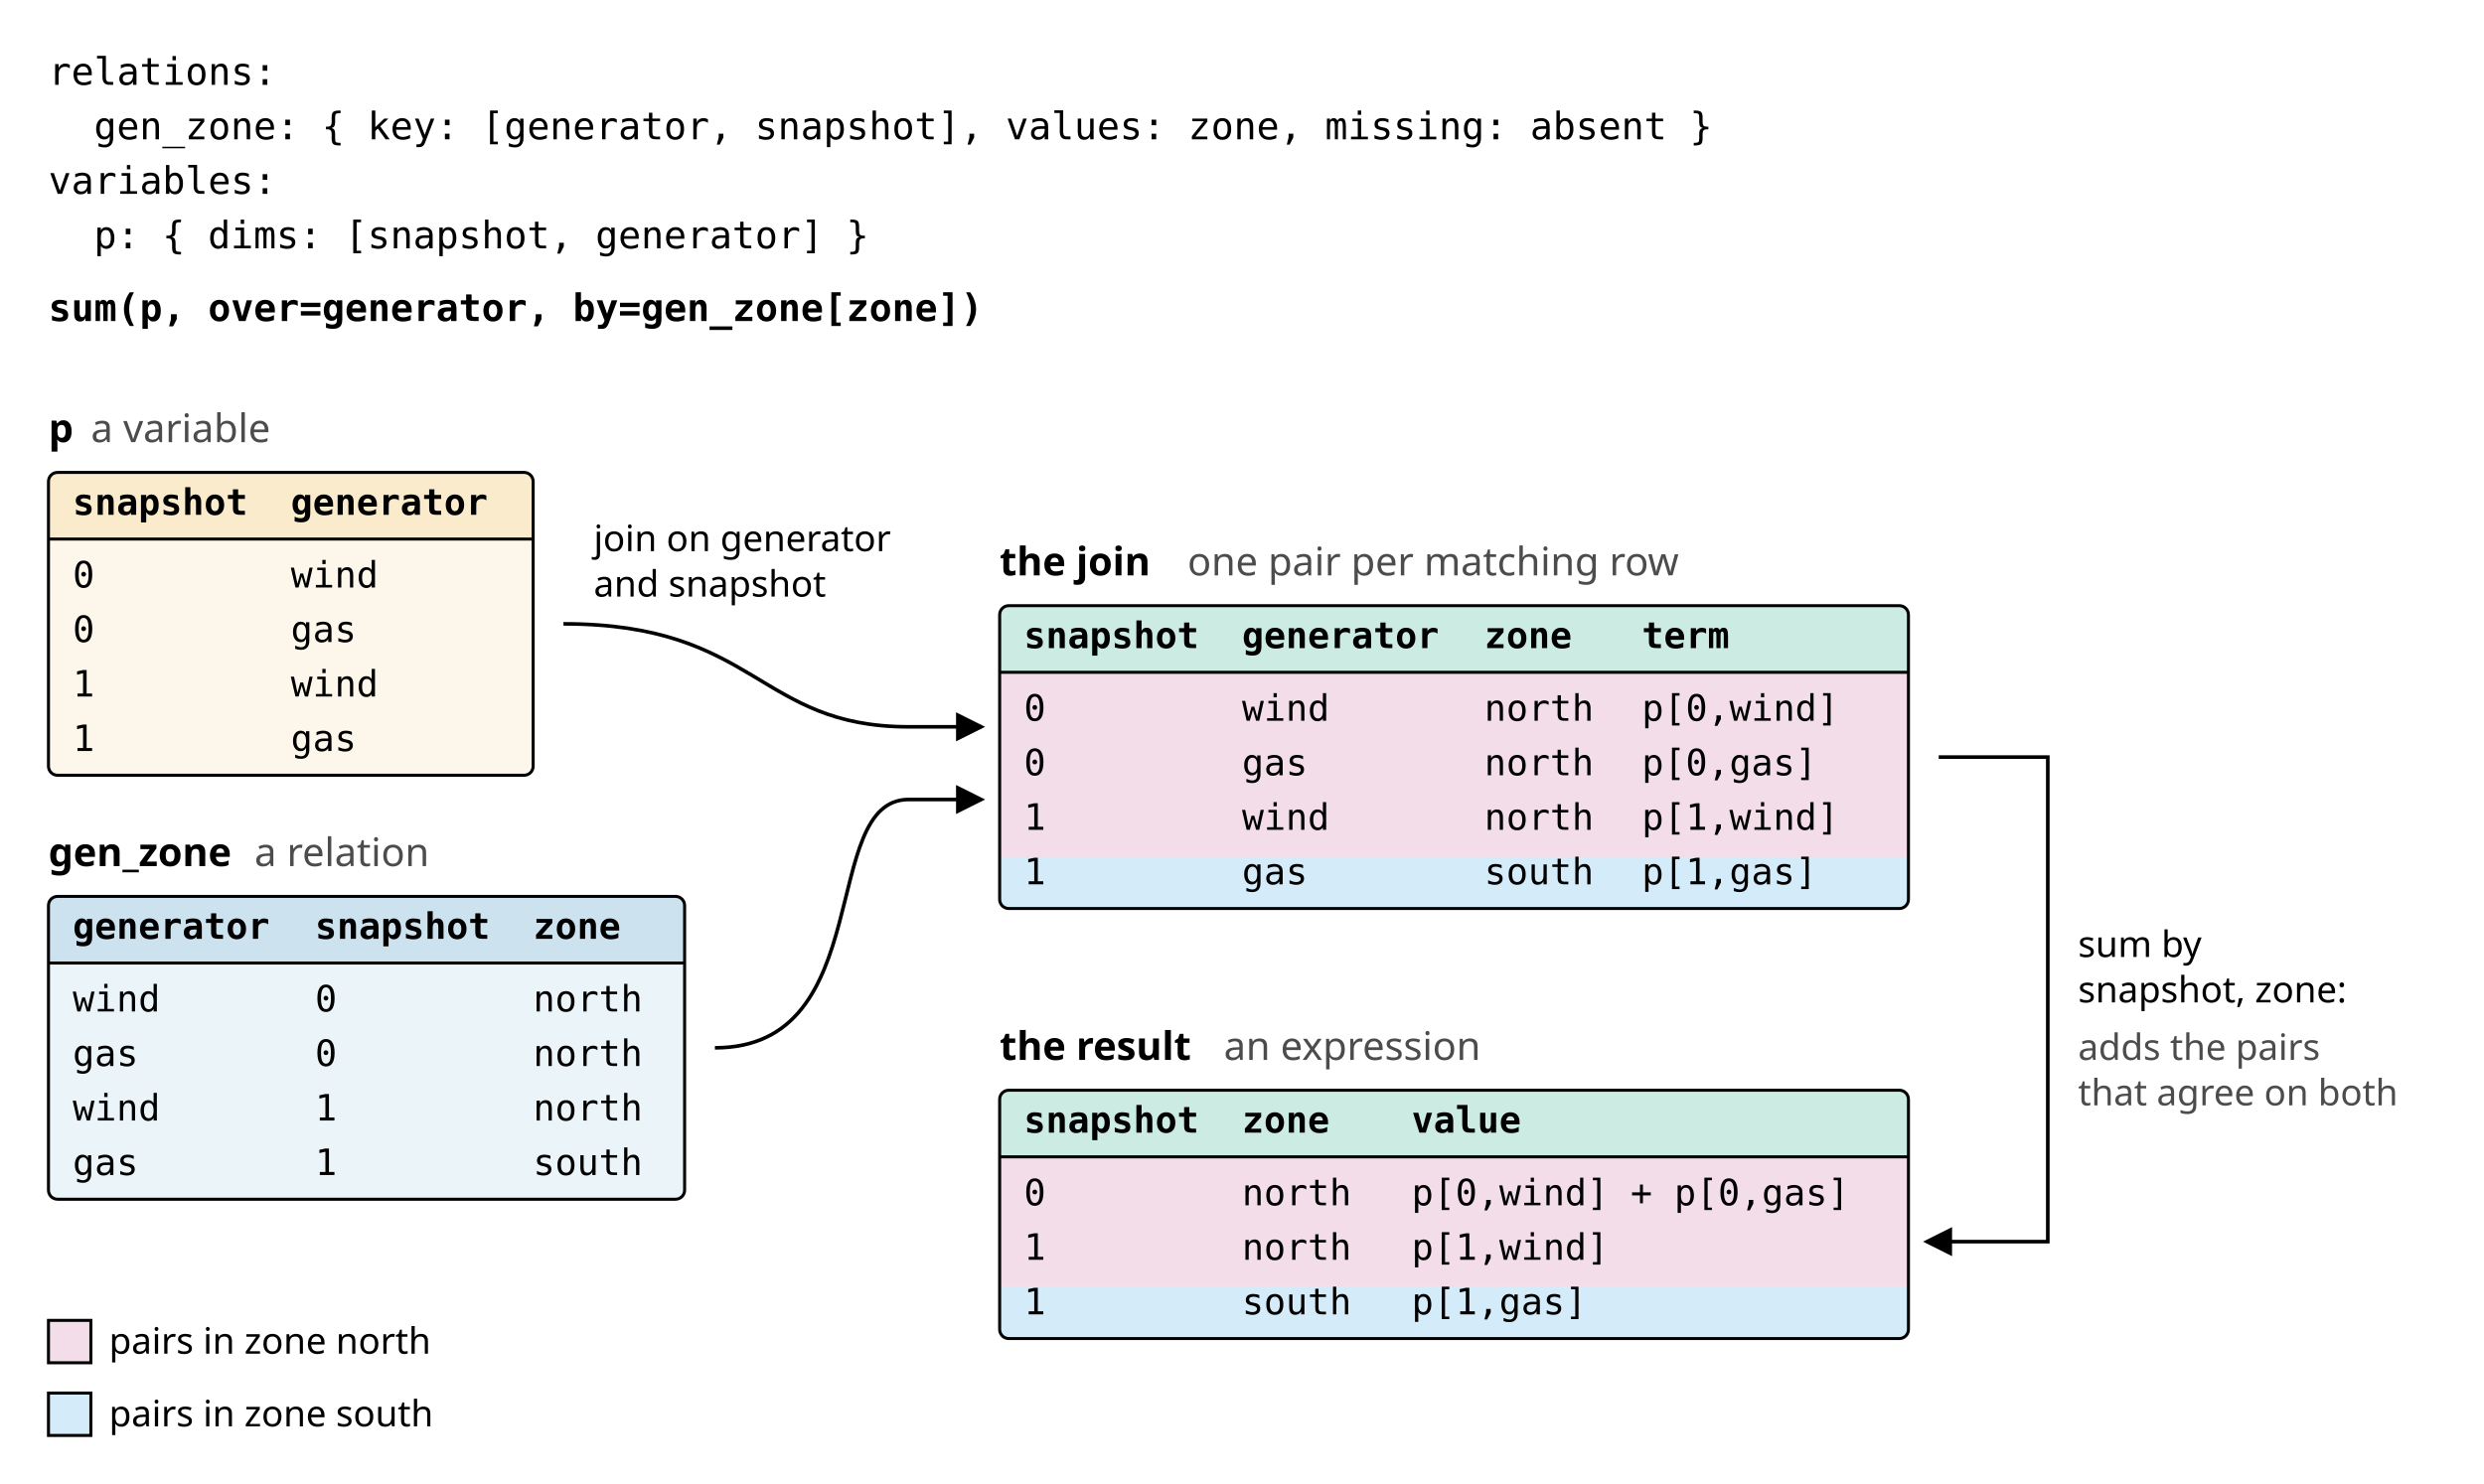
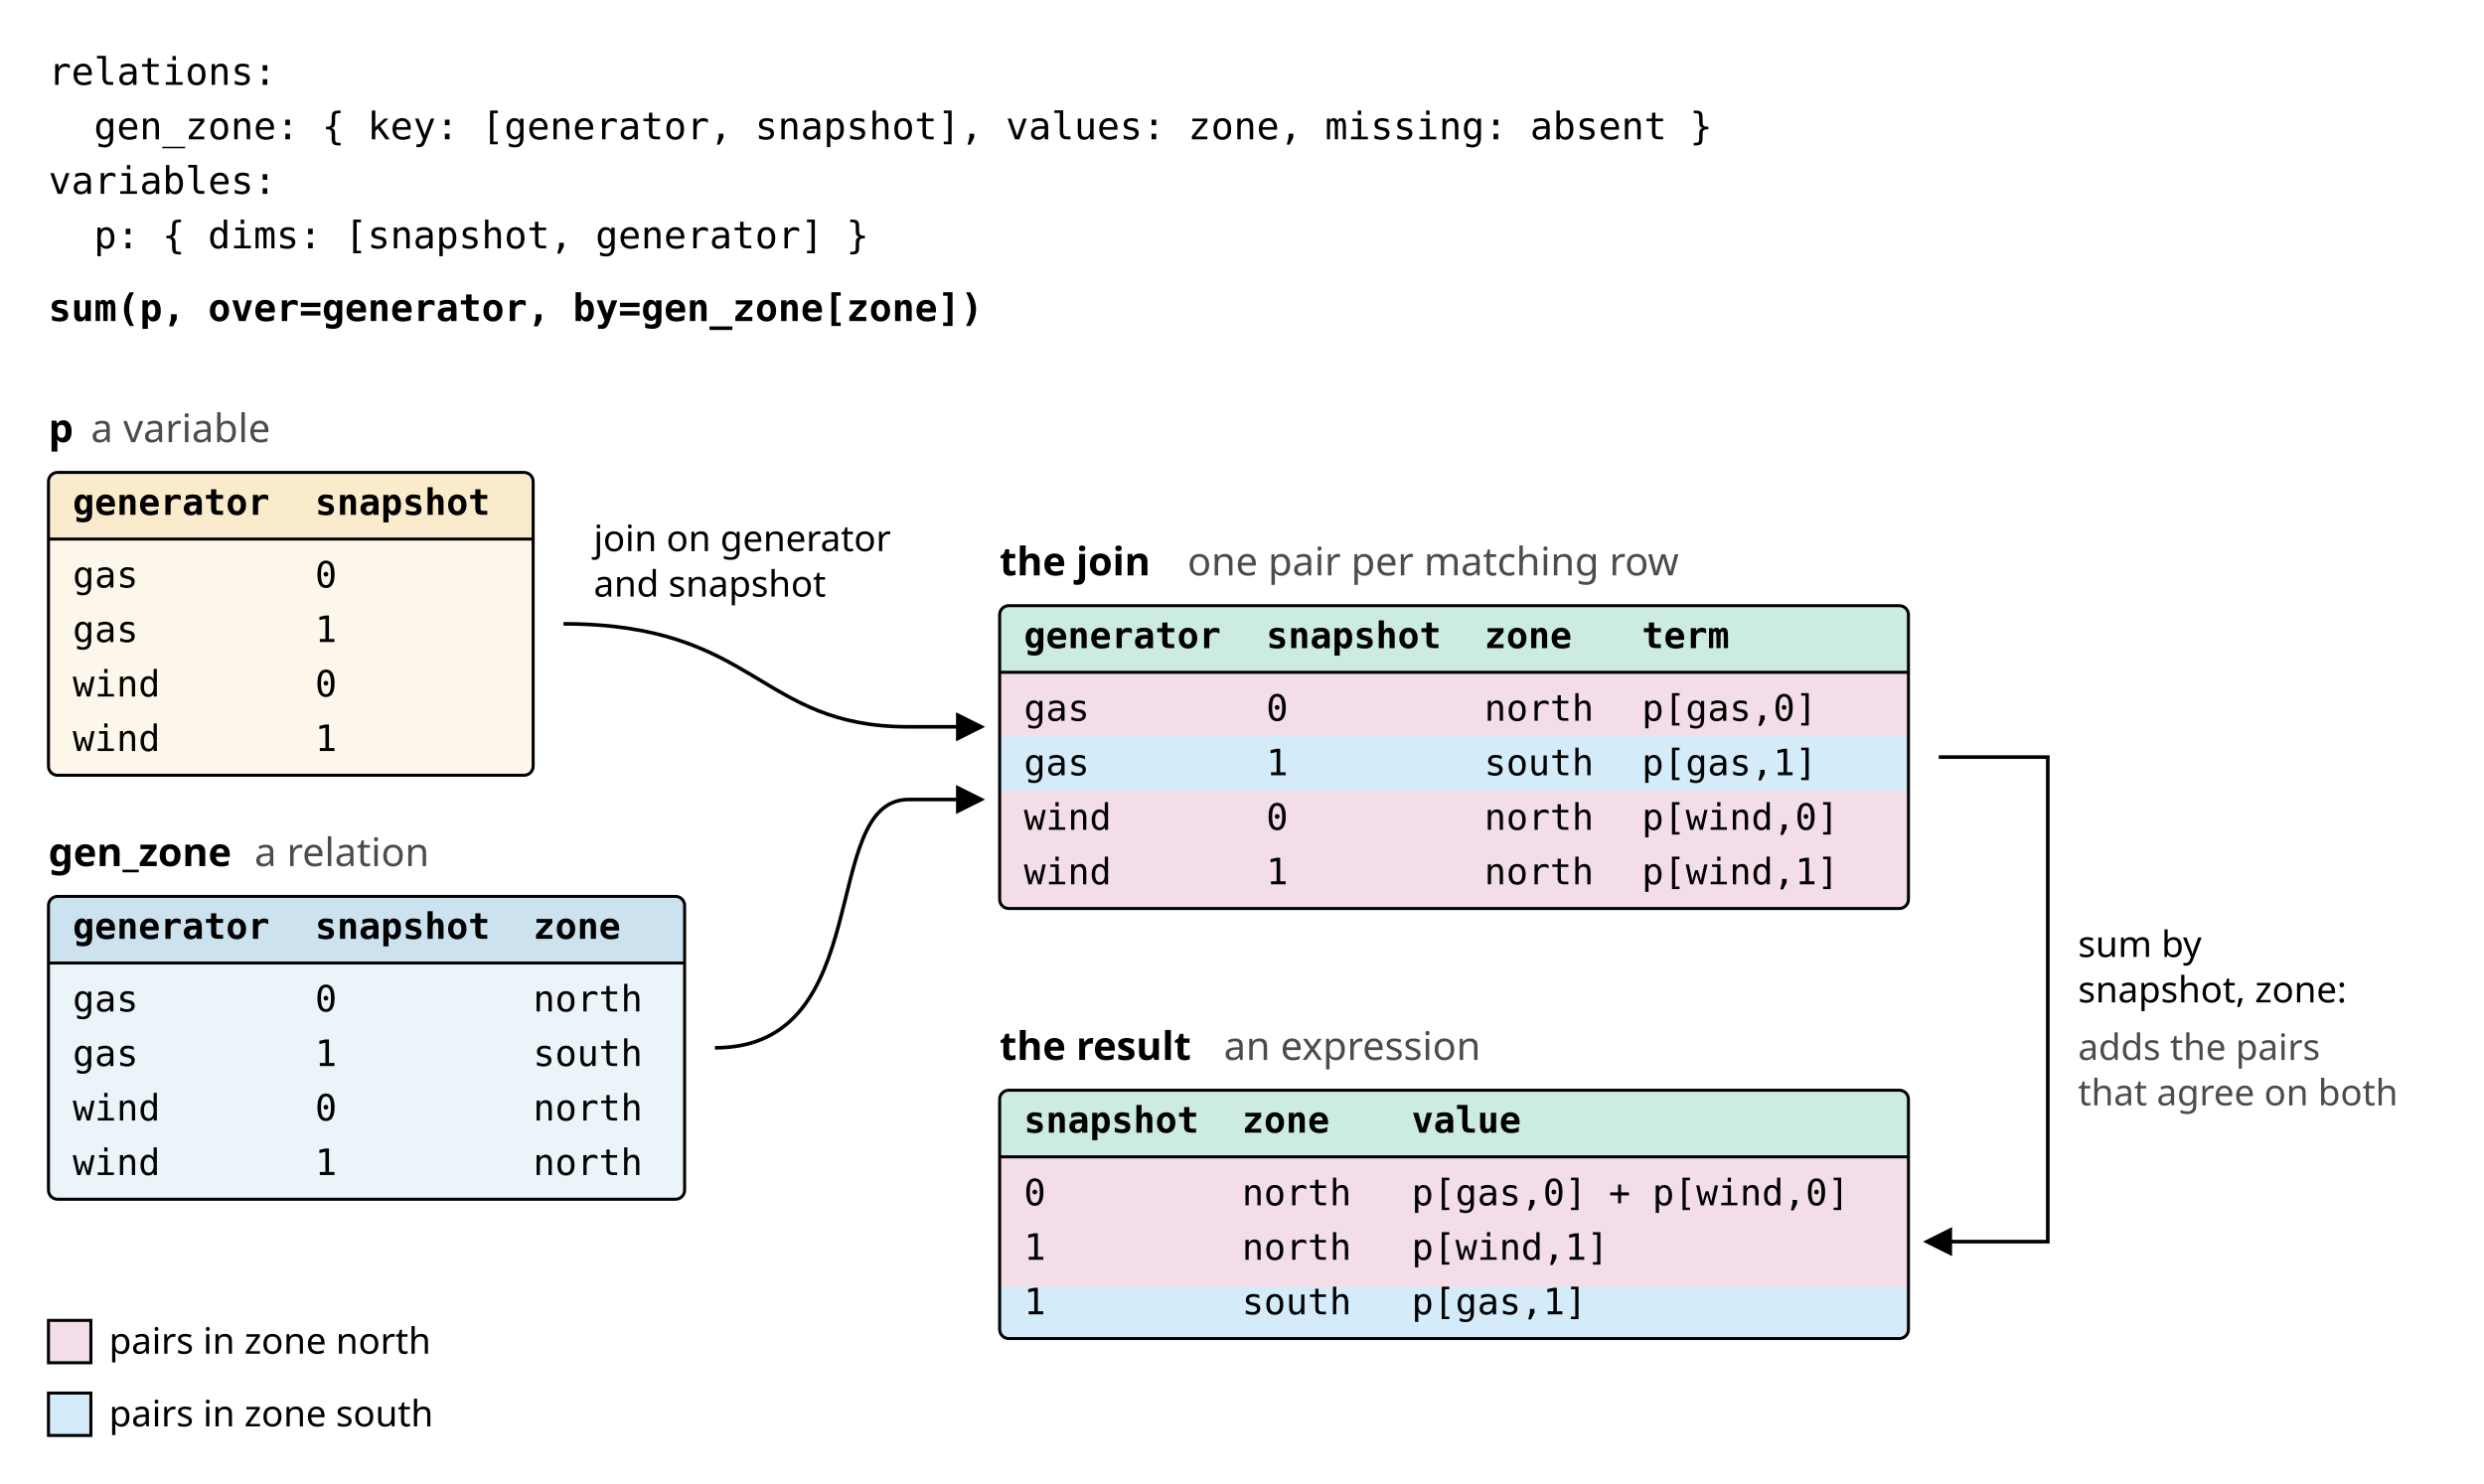
<svg xmlns="http://www.w3.org/2000/svg" viewBox="0 0 820 490" width="820" height="490" style="max-width: 100%; height: auto" role="img" aria-labelledby="lmj-t lmj-d" font-family="ui-sans-serif, system-ui, sans-serif" font-size="13">
  <defs>
    <marker id="lmj-arrow" viewBox="0 0 8 8" refX="7" refY="4" markerWidth="8" markerHeight="8" orient="auto">
      <path d="M0,0 L8,4 L0,8 z" fill="currentColor" />
    </marker>
  </defs>
  <g stroke="none">
    <path d="M16,178 H176 V253 A3,3 0 0 1 173,256 H19 A3,3 0 0 1 16,253 Z" fill="#E69F00" fill-opacity="0.08" />
    <path d="M16,178 V159 A3,3 0 0 1 19,156 H173 A3,3 0 0 1 176,159 V178 Z" fill="#E69F00" fill-opacity="0.2" />
    <path d="M16,318 H226 V393 A3,3 0 0 1 223,396 H19 A3,3 0 0 1 16,393 Z" fill="#0072B2" fill-opacity="0.08" />
    <path d="M16,318 V299 A3,3 0 0 1 19,296 H223 A3,3 0 0 1 226,299 V318 Z" fill="#0072B2" fill-opacity="0.2" />
-     <path d="M330,222 H630 V283 H330 Z" fill="#CC79A7" fill-opacity="0.25" />
-     <path d="M330,283 H630 V297 A3,3 0 0 1 627,300 H333 A3,3 0 0 1 330,297 Z" fill="#56B4E9" fill-opacity="0.25" />
+     <path d="M330,222 H630 V243 H330 Z" fill="#CC79A7" fill-opacity="0.25" />
+     <path d="M330,243 H630 V261 H330 Z" fill="#56B4E9" fill-opacity="0.25" />
+     <path d="M330,261 H630 V297 A3,3 0 0 1 627,300 H333 A3,3 0 0 1 330,297 Z" fill="#CC79A7" fill-opacity="0.25" />
    <path d="M330,222 V203 A3,3 0 0 1 333,200 H627 A3,3 0 0 1 630,203 V222 Z" fill="#009E73" fill-opacity="0.2" />
    <path d="M330,382 H630 V425 H330 Z" fill="#CC79A7" fill-opacity="0.25" />
    <path d="M330,425 H630 V439 A3,3 0 0 1 627,442 H333 A3,3 0 0 1 330,439 Z" fill="#56B4E9" fill-opacity="0.25" />
    <path d="M330,382 V363 A3,3 0 0 1 333,360 H627 A3,3 0 0 1 630,363 V382 Z" fill="#009E73" fill-opacity="0.2" />
  </g>
  <g fill="currentColor">
    <g font-family="ui-monospace, SFMono-Regular, Menlo, monospace" font-size="12.5">
      <text x="16" y="28">relations:</text>
      <text x="31" y="46">gen_zone: { key: [generator, snapshot], values: zone, missing: absent }</text>
      <text x="16" y="64">variables:</text>
      <text x="31" y="82">p: { dims: [snapshot, generator] }</text>
      <text x="16" y="106" font-weight="bold">sum(p, over=generator, by=gen_zone[zone])</text>
    </g>
    <text x="16" y="146" font-weight="bold">p</text>
    <text x="30" y="146" fill-opacity="0.7">a variable</text>
    <text x="16" y="286" font-weight="bold">gen_zone</text>
    <text x="84" y="286" fill-opacity="0.7">a relation</text>
    <text x="330" y="190" font-weight="bold">the join</text>
    <text x="392" y="190" fill-opacity="0.7">one pair per matching row</text>
    <text x="330" y="350" font-weight="bold">the result</text>
    <text x="404" y="350" fill-opacity="0.7">an expression</text>
    <g font-family="ui-monospace, SFMono-Regular, Menlo, monospace" font-size="12">
-       <text x="24" y="170" font-weight="bold">snapshot</text>
-       <text x="96" y="170" font-weight="bold">generator</text>
-       <text x="24" y="194">0</text>
-       <text x="96" y="194">wind</text>
-       <text x="24" y="212">0</text>
-       <text x="96" y="212">gas</text>
-       <text x="24" y="230">1</text>
-       <text x="96" y="230">wind</text>
-       <text x="24" y="248">1</text>
-       <text x="96" y="248">gas</text>
+       <text x="24" y="170" font-weight="bold">generator</text>
+       <text x="104" y="170" font-weight="bold">snapshot</text>
+       <text x="24" y="194">gas</text>
+       <text x="104" y="194">0</text>
+       <text x="24" y="212">gas</text>
+       <text x="104" y="212">1</text>
+       <text x="24" y="230">wind</text>
+       <text x="104" y="230">0</text>
+       <text x="24" y="248">wind</text>
+       <text x="104" y="248">1</text>
      <text x="24" y="310" font-weight="bold">generator</text>
      <text x="104" y="310" font-weight="bold">snapshot</text>
      <text x="176" y="310" font-weight="bold">zone</text>
-       <text x="24" y="334">wind</text>
+       <text x="24" y="334">gas</text>
      <text x="104" y="334">0</text>
      <text x="176" y="334">north</text>
      <text x="24" y="352">gas</text>
-       <text x="104" y="352">0</text>
-       <text x="176" y="352">north</text>
+       <text x="104" y="352">1</text>
+       <text x="176" y="352">south</text>
      <text x="24" y="370">wind</text>
-       <text x="104" y="370">1</text>
+       <text x="104" y="370">0</text>
      <text x="176" y="370">north</text>
-       <text x="24" y="388">gas</text>
+       <text x="24" y="388">wind</text>
      <text x="104" y="388">1</text>
-       <text x="176" y="388">south</text>
-       <text x="338" y="214" font-weight="bold">snapshot</text>
-       <text x="410" y="214" font-weight="bold">generator</text>
+       <text x="176" y="388">north</text>
+       <text x="338" y="214" font-weight="bold">generator</text>
+       <text x="418" y="214" font-weight="bold">snapshot</text>
      <text x="490" y="214" font-weight="bold">zone</text>
      <text x="542" y="214" font-weight="bold">term</text>
-       <text x="338" y="238">0</text>
-       <text x="410" y="238">wind</text>
+       <text x="338" y="238">gas</text>
+       <text x="418" y="238">0</text>
      <text x="490" y="238">north</text>
-       <text x="542" y="238">p[0,wind]</text>
-       <text x="338" y="256">0</text>
-       <text x="410" y="256">gas</text>
-       <text x="490" y="256">north</text>
-       <text x="542" y="256">p[0,gas]</text>
-       <text x="338" y="274">1</text>
-       <text x="410" y="274">wind</text>
+       <text x="542" y="238">p[gas,0]</text>
+       <text x="338" y="256">gas</text>
+       <text x="418" y="256">1</text>
+       <text x="490" y="256">south</text>
+       <text x="542" y="256">p[gas,1]</text>
+       <text x="338" y="274">wind</text>
+       <text x="418" y="274">0</text>
      <text x="490" y="274">north</text>
-       <text x="542" y="274">p[1,wind]</text>
-       <text x="338" y="292">1</text>
-       <text x="410" y="292">gas</text>
-       <text x="490" y="292">south</text>
-       <text x="542" y="292">p[1,gas]</text>
+       <text x="542" y="274">p[wind,0]</text>
+       <text x="338" y="292">wind</text>
+       <text x="418" y="292">1</text>
+       <text x="490" y="292">north</text>
+       <text x="542" y="292">p[wind,1]</text>
      <text x="338" y="374" font-weight="bold">snapshot</text>
      <text x="410" y="374" font-weight="bold">zone</text>
      <text x="466" y="374" font-weight="bold">value</text>
      <text x="338" y="398">0</text>
      <text x="410" y="398">north</text>
-       <text x="466" y="398">p[0,wind] + p[0,gas]</text>
+       <text x="466" y="398">p[gas,0] + p[wind,0]</text>
      <text x="338" y="416">1</text>
      <text x="410" y="416">north</text>
-       <text x="466" y="416">p[1,wind]</text>
+       <text x="466" y="416">p[wind,1]</text>
      <text x="338" y="434">1</text>
      <text x="410" y="434">south</text>
-       <text x="466" y="434">p[1,gas]</text>
+       <text x="466" y="434">p[gas,1]</text>
    </g>
  </g>
  <g fill="none" stroke="currentColor" stroke-width="1">
    <rect x="16" y="156" width="160" height="100" rx="3" />
    <line x1="16" y1="178" x2="176" y2="178" />
    <rect x="16" y="296" width="210" height="100" rx="3" />
    <line x1="16" y1="318" x2="226" y2="318" />
    <rect x="330" y="200" width="300" height="100" rx="3" />
    <line x1="330" y1="222" x2="630" y2="222" />
    <rect x="330" y="360" width="300" height="82" rx="3" />
    <line x1="330" y1="382" x2="630" y2="382" />
  </g>
  <g stroke="currentColor" fill="none" stroke-width="1.2" marker-end="url(#lmj-arrow)">
    <path d="M186,206 C250,206 250,240 300,240 H324" />
    <path d="M236,346 C290,346 270,264 300,264 H324" />
    <path d="M640,250 H676 V410 H636" />
  </g>
  <g fill="currentColor" font-size="12">
    <text x="196" y="182">join on generator</text>
    <text x="196" y="197">and snapshot</text>
    <text x="686" y="316">sum by</text>
    <text x="686" y="331">snapshot, zone:</text>
    <text x="686" y="350" fill-opacity="0.7">adds the pairs</text>
    <text x="686" y="365" fill-opacity="0.7">that agree on both</text>
  </g>
  <g fill="none" stroke="currentColor" stroke-width="1">
    <rect x="16" y="436" width="14" height="14" fill="#CC79A7" fill-opacity="0.25" />
    <rect x="16" y="460" width="14" height="14" fill="#56B4E9" fill-opacity="0.25" />
  </g>
  <g fill="currentColor" font-size="12">
    <text x="36" y="447">pairs in zone north</text>
    <text x="36" y="471">pairs in zone south</text>
  </g>
</svg>
